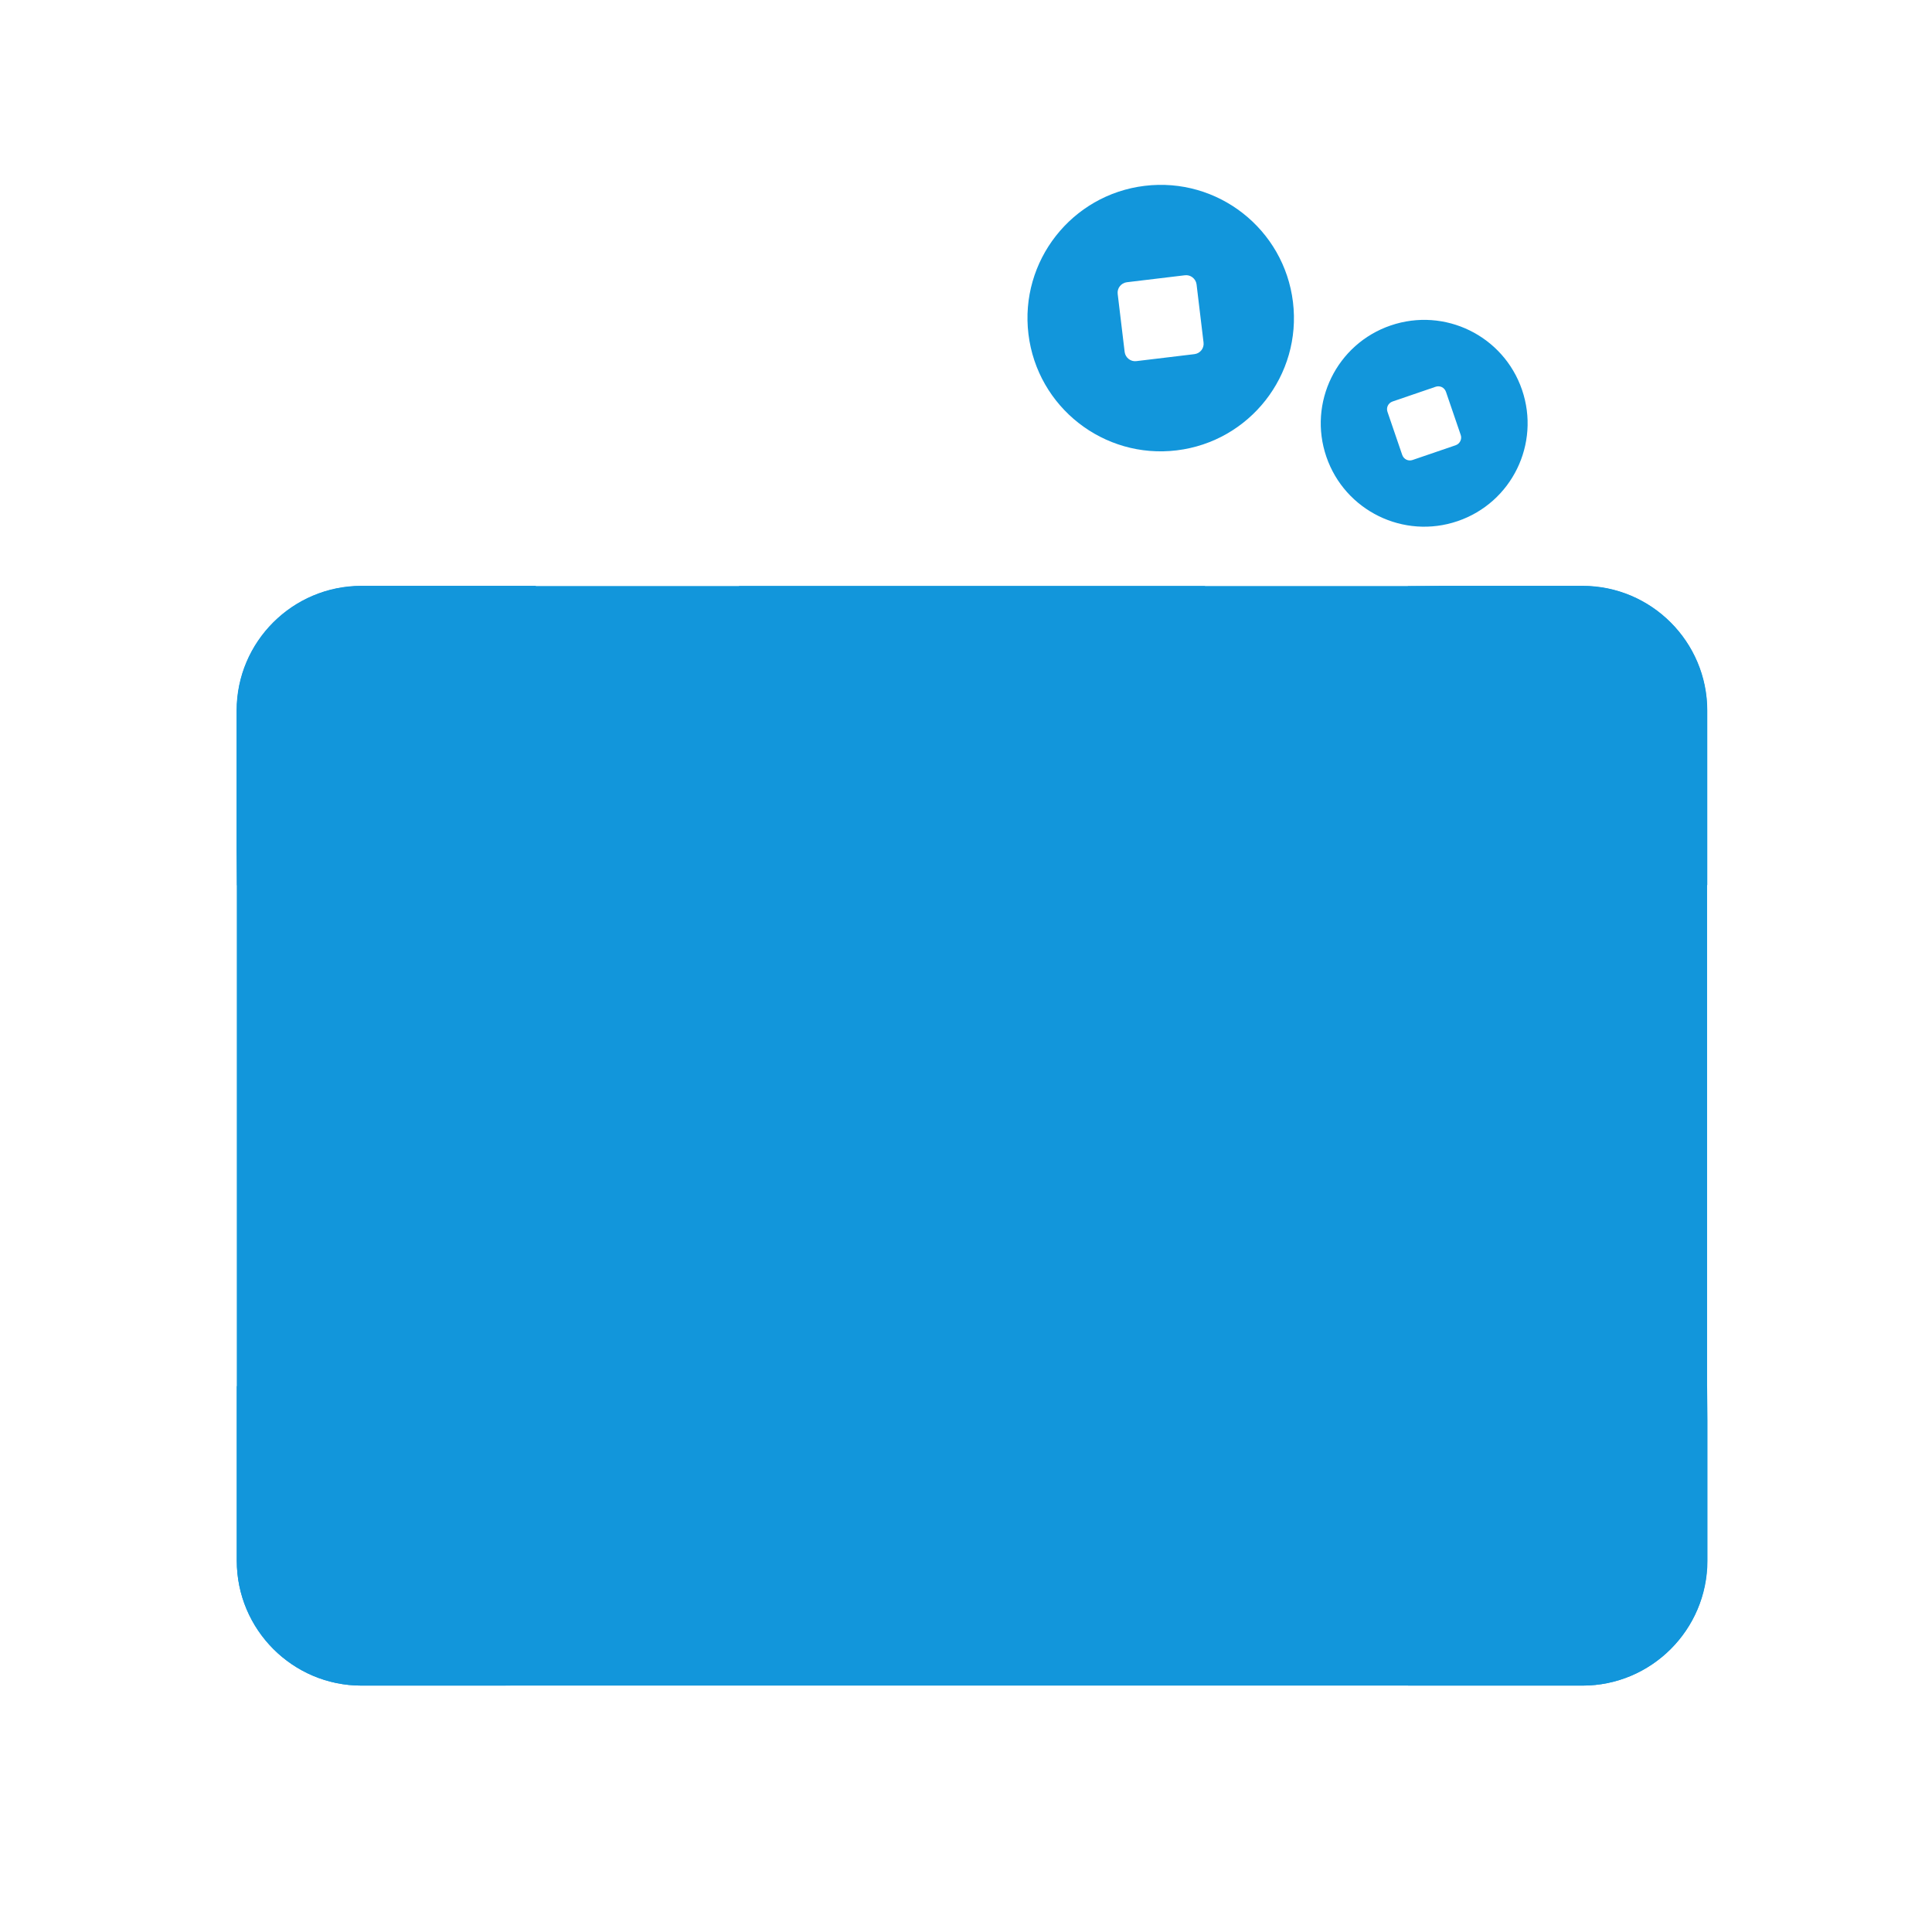
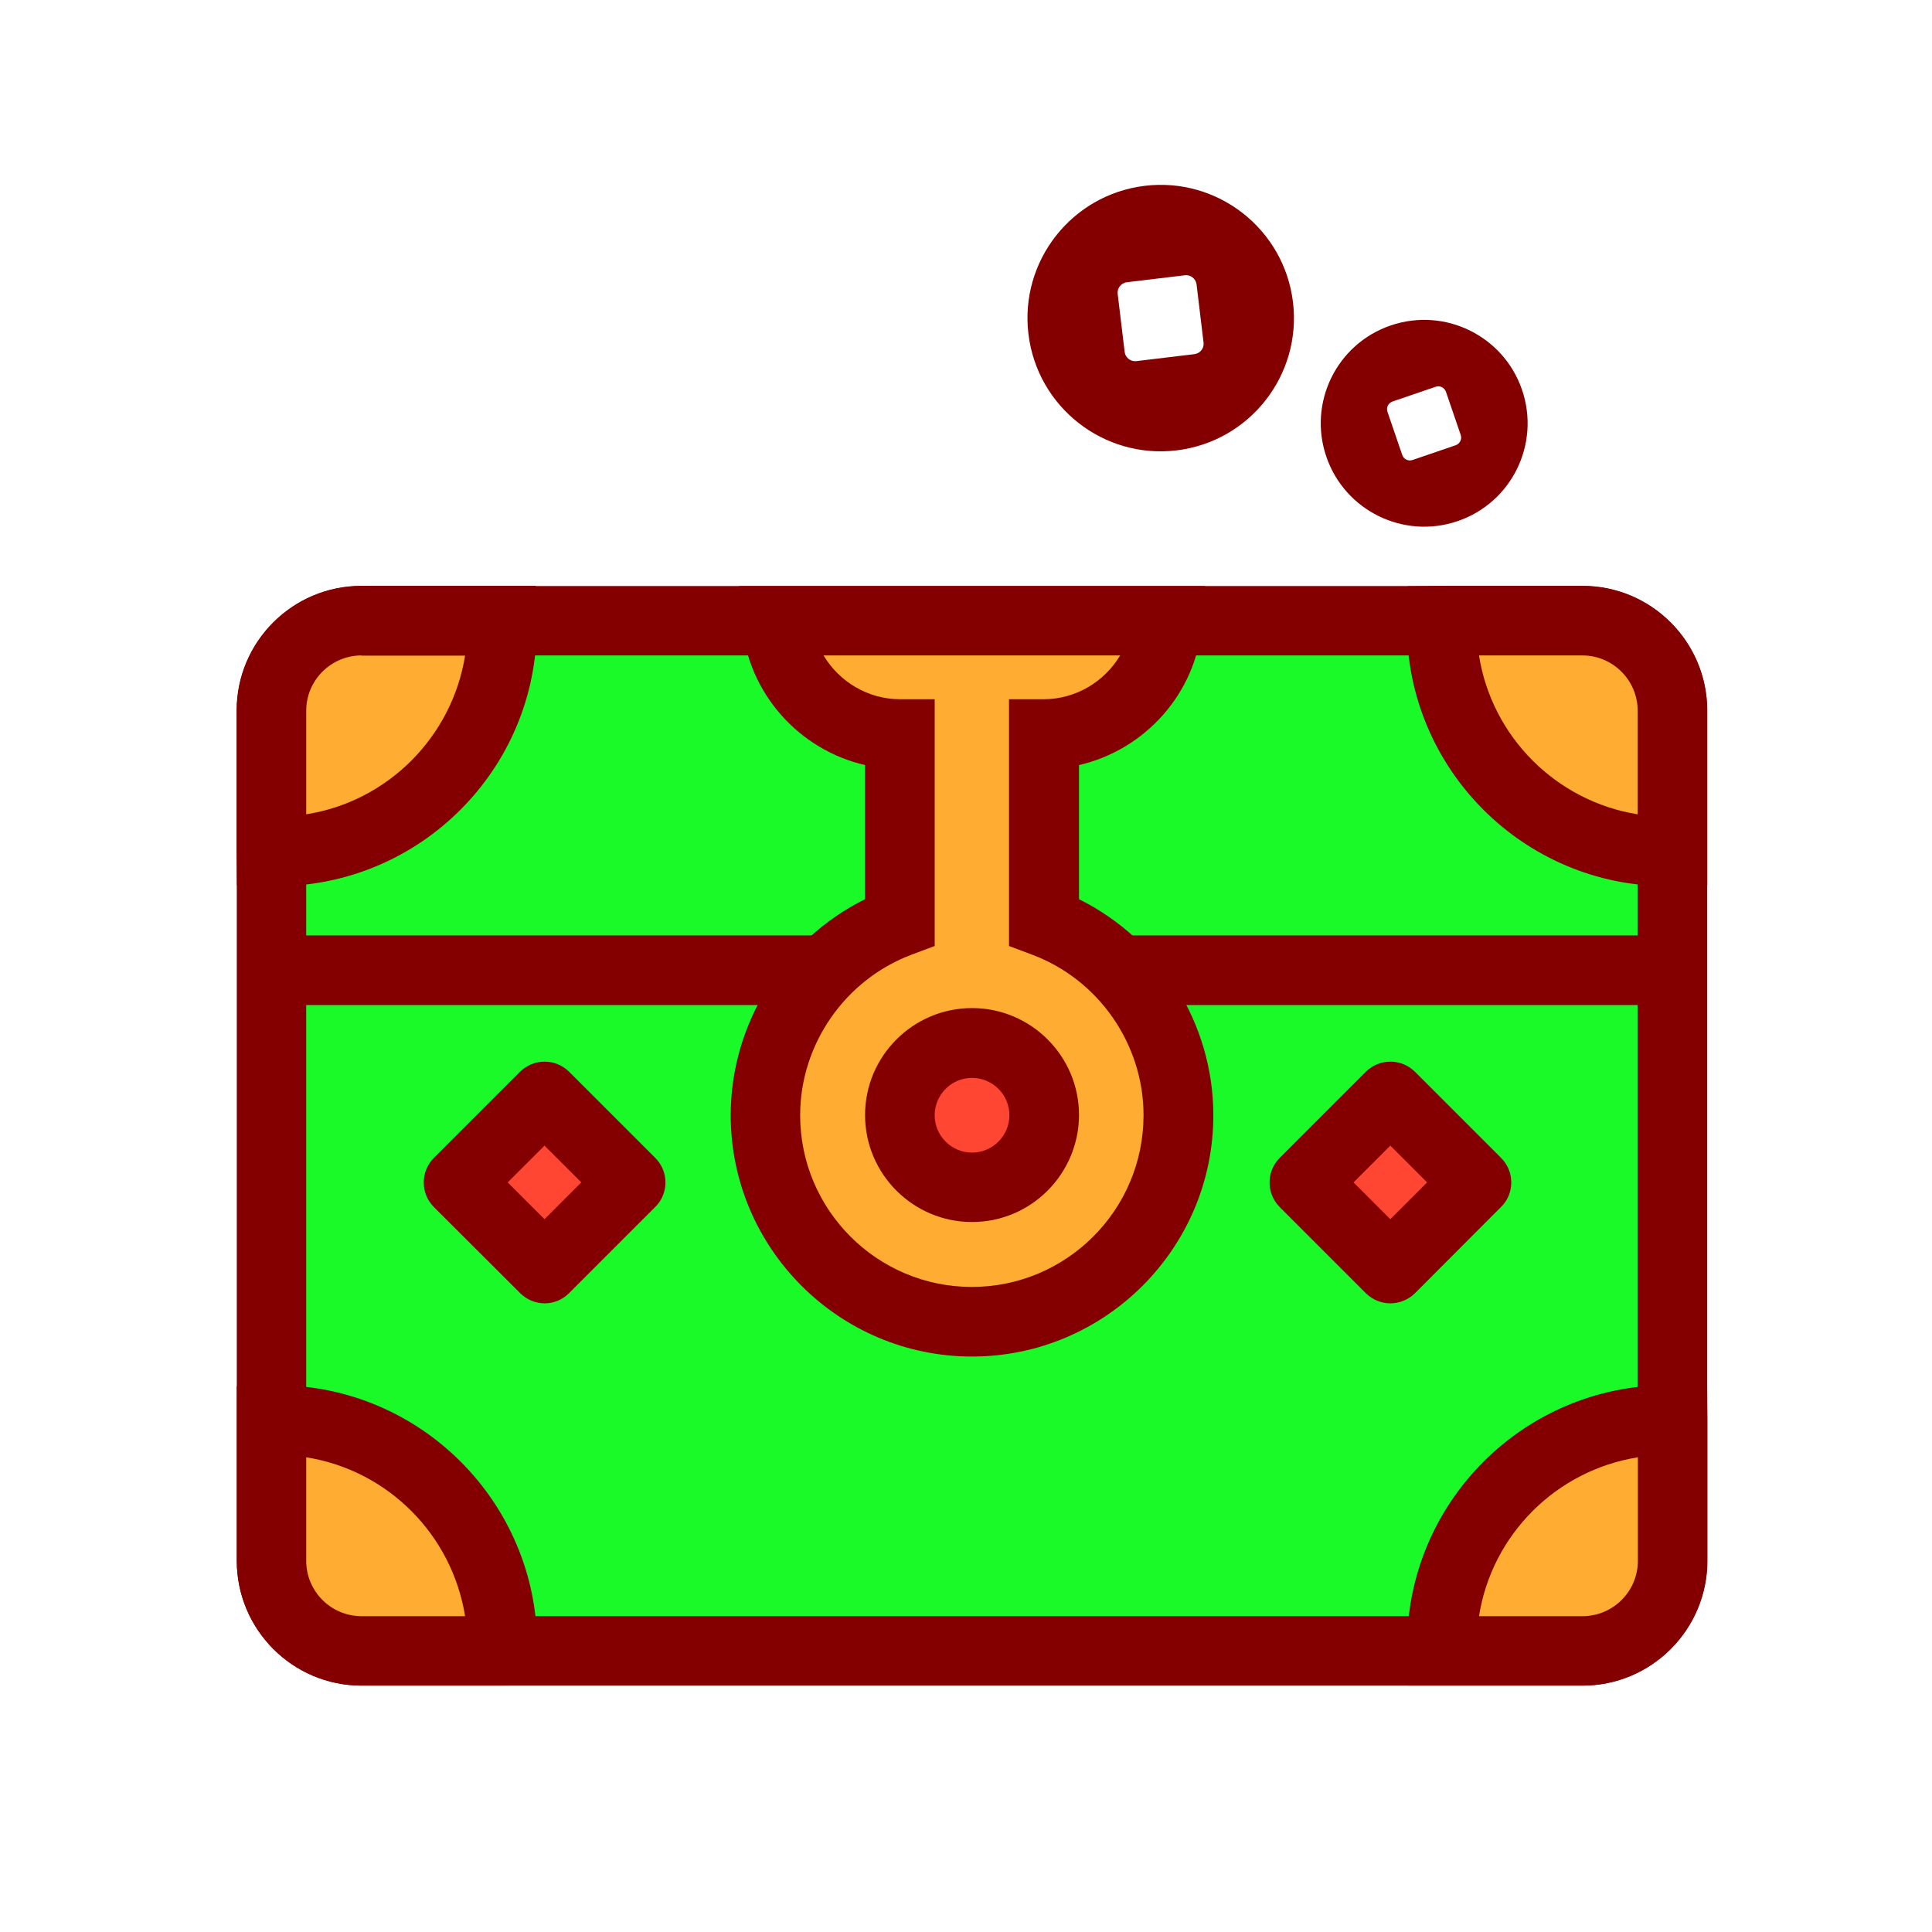
- <svg xmlns="http://www.w3.org/2000/svg" t="1695610370757" class="icon" viewBox="0 0 1024 1024" version="1.1" p-id="4778" width="64" height="64">
-   <path d="M838.8 875H191.6c-26.3 0-47.7-21.4-47.7-47.7V376.7c0-26.3 21.4-47.7 47.7-47.7h647.1c26.3 0 47.7 21.4 47.7 47.7v450.6c0.1 26.3-21.3 47.7-47.6 47.7z" fill="#1296db" p-id="4779" />
-   <path d="M838.8 893.4H191.6c-36.5 0-66.1-29.7-66.1-66.2V376.7c0-36.5 29.7-66.1 66.1-66.1h647.1c36.5 0 66.1 29.7 66.1 66.1v450.6c0.1 36.5-29.6 66.1-66 66.1z m-647.2-546c-16.1 0-29.3 13.1-29.3 29.3v450.6c0 16.1 13.1 29.3 29.3 29.3h647.1c16.1 0 29.3-13.1 29.3-29.3V376.7c0-16.1-13.1-29.3-29.3-29.3H191.6z" fill="#1296db" p-id="4780" />
-   <path d="M143.9 514.2h742.6" fill="#1296db" p-id="4781" />
-   <path d="M143.9 495.8h742.5v36.9H143.9z" fill="#1296db" p-id="4782" />
-   <path d="M553.4 488.6v-99.5c34.3 0 62.5-26.4 65.2-60.1H411.7c2.8 33.6 30.9 60.1 65.2 60.1v99.5c-41.6 15.5-71.2 55.5-71.2 102.5 0 60.5 49 109.5 109.5 109.5s109.5-49 109.5-109.5c-0.1-47-29.7-87-71.3-102.5z" fill="#1296db" p-id="4783" />
-   <path d="M515.2 719c-70.5 0-127.9-57.4-127.9-127.9 0-48.7 28.2-93.2 71.2-114.5v-71.1c-34.9-8-62.1-38-65.2-74.9l-1.6-20h247l-1.6 20c-3 36.9-30.3 66.9-65.2 74.9v71.1c43.1 21.4 71.2 65.9 71.2 114.5 0 70.5-57.4 127.9-127.9 127.9z m-78.7-371.6c8.3 13.9 23.5 23.2 40.5 23.2h18.4v130.8l-12 4.5c-35.4 13.2-59.3 47.5-59.3 85.2 0 50.2 40.8 91 91 91s91-40.8 91-91c0-37.7-23.8-72-59.3-85.2l-12-4.5V370.6h18.4c17 0 32.2-9.3 40.5-23.2H436.5z" fill="#1296db" p-id="4784" />
-   <path d="M515.2 591.1m-38.2 0a38.2 38.2 0 1 0 76.4 0 38.2 38.2 0 1 0-76.4 0Z" fill="#1296db" p-id="4785" />
-   <path d="M515.2 647.7c-31.2 0-56.7-25.4-56.7-56.7 0-31.2 25.4-56.7 56.7-56.7 31.2 0 56.7 25.4 56.7 56.7-0.1 31.3-25.5 56.7-56.7 56.7z m0-76.4c-10.9 0-19.8 8.9-19.8 19.8s8.9 19.8 19.8 19.8S535 602 535 591.1s-8.9-19.8-19.8-19.8z" fill="#1296db" p-id="4786" />
-   <path d="M143.9 376.7v74.5c0.8 0 1.7 0.1 2.5 0.1 66.1 0 119.8-53.6 119.8-119.8 0-0.9-0.1-1.7-0.1-2.5h-74.5c-26.3 0-47.7 21.4-47.7 47.7z" fill="#1296db" p-id="4787" />
-   <path d="M146.4 469.7c-0.9 0-1.8 0-2.7-0.1l-18.1-0.4-0.2-18.1v-74.5c0-36.5 29.7-66.1 66.1-66.1H284l0.4 18.1c0.1 1.1 0.1 2 0.1 2.9 0.1 76.2-61.9 138.2-138.1 138.2z m45.2-122.3c-16.1 0-29.3 13.1-29.3 29.3v54.9c43.2-6.8 77.3-41 84.2-84.1h-54.9z" fill="#1296db" p-id="4788" />
-   <path d="M886.5 376.7v74.5c-0.8 0-1.7 0.1-2.5 0.1-66.1 0-119.8-53.6-119.8-119.8 0-0.9 0.1-1.7 0.1-2.5h74.5c26.3 0 47.7 21.4 47.7 47.7z" fill="#1296db" p-id="4789" />
-   <path d="M883.9 469.7c-76.2 0-138.2-62-138.2-138.2 0-0.9 0-1.8 0.1-2.7l0.4-18.1 18.1-0.2h74.5c36.5 0 66.1 29.7 66.1 66.1v92.5l-18.1 0.4c-1.1 0.2-2 0.2-2.9 0.2z m-100-122.3c6.8 43.2 41 77.3 84.1 84.2v-54.9c0-16.1-13.1-29.3-29.3-29.3h-54.8z" fill="#1296db" p-id="4790" />
-   <path d="M143.9 827.3v-74.5c0.8 0 1.7-0.1 2.5-0.1 66.1 0 119.8 53.6 119.8 119.8 0 0.9-0.1 1.7-0.1 2.5h-74.5c-26.3 0-47.7-21.4-47.7-47.7z" fill="#1296db" p-id="4791" />
-   <path d="M266.1 893.4h-74.5c-36.5 0-66.1-29.7-66.1-66.2v-92.5l18.1-0.4c1.1-0.1 2-0.1 2.9-0.1 76.2 0 138.2 62 138.2 138.2 0 0.9 0 1.8-0.1 2.7l-0.4 18.1-18.1 0.2z m-103.8-121v54.9c0 16.1 13.1 29.3 29.3 29.3h54.9c-6.9-43.2-41-77.4-84.2-84.2z" fill="#1296db" p-id="4792" />
-   <path d="M886.5 827.3v-74.5c-0.8 0-1.7-0.1-2.5-0.1-66.1 0-119.8 53.6-119.8 119.8 0 0.9 0.1 1.7 0.1 2.5h74.5c26.3 0 47.7-21.4 47.7-47.7z" fill="#1296db" p-id="4793" />
-   <path d="M838.8 893.4h-92.5l-0.4-18.1c-0.1-1.1-0.1-2-0.1-2.9 0-76.2 62-138.2 138.2-138.2 0.9 0 1.8 0 2.7 0.1l18.1 0.4 0.2 18.1v74.5c-0.1 36.5-29.8 66.1-66.2 66.1z m-54.9-36.8h54.9c16.1 0 29.3-13.1 29.3-29.3v-54.9c-43.3 6.9-77.4 41-84.2 84.2z" fill="#1296db" p-id="4794" />
-   <path d="M736.936 581.14l45.607 45.608-45.607 45.608-45.608-45.608z" fill="#1296db" p-id="4795" />
-   <path d="M736.9 690.8c-4.7 0-9.4-1.8-13-5.4l-45.6-45.6c-7.2-7.2-7.2-18.9 0-26.1l45.6-45.6c7.2-7.2 18.9-7.2 26.1 0l45.6 45.6c3.5 3.5 5.4 8.1 5.4 13s-1.9 9.6-5.4 13L750 685.4c-3.6 3.6-8.4 5.4-13.1 5.4z m-19.5-64.1l19.5 19.5 19.5-19.5-19.5-19.5-19.5 19.5z" fill="#1296db" p-id="4796" />
-   <path d="M288.65 581.116l45.608 45.608-45.608 45.608-45.608-45.608z" fill="#1296db" p-id="4797" />
-   <path d="M288.7 690.8c-4.7 0-9.4-1.8-13-5.4L230 639.8c-7.2-7.2-7.2-18.9 0-26.1l45.6-45.6c7.2-7.2 18.9-7.2 26.1 0l45.6 45.6c3.5 3.5 5.4 8.1 5.4 13s-1.9 9.6-5.4 13l-45.6 45.6c-3.6 3.7-8.3 5.5-13 5.5z m-19.6-64.1l19.5 19.5 19.5-19.5-19.5-19.5-19.5 19.5z" fill="#1296db" p-id="4798" />
-   <path d="M737.1 172.5c-28.7 9.8-43.9 41-34.1 69.6s41 43.9 69.6 34.1c28.7-9.8 43.9-41 34.1-69.6-9.8-28.6-40.9-43.9-69.6-34.1z m34.4 63.5l-22.8 7.8c-2.3 0.8-4.7-0.4-5.5-2.7l-7.8-22.8c-0.8-2.3 0.4-4.7 2.7-5.5l22.8-7.8c2.3-0.8 4.7 0.4 5.5 2.7l7.8 22.8c0.8 2.2-0.4 4.7-2.7 5.5z" fill="#1296db" p-id="4799" />
-   <path d="M606.7 98.5c-38.7 4.7-66.3 39.9-61.6 78.6 4.7 38.7 39.9 66.3 78.6 61.6 38.7-4.7 66.3-39.9 61.6-78.6s-39.9-66.3-78.6-61.6z m26.4 89.2l-30.8 3.7c-3 0.4-5.8-1.8-6.2-4.8l-3.7-30.8c-0.4-3 1.8-5.8 4.8-6.2l30.8-3.7c3-0.4 5.8 1.8 6.2 4.8l3.7 30.8c0.4 3-1.7 5.8-4.8 6.2z" fill="#1296db" p-id="4800" />
+ <svg xmlns="http://www.w3.org/2000/svg" t="1695701699857" class="icon" viewBox="0 0 1024 1024" version="1.1" p-id="5543" width="200" height="200">
+   <path d="M838.8 875H191.6c-26.3 0-47.7-21.4-47.7-47.7V376.7c0-26.3 21.4-47.7 47.7-47.7h647.1c26.3 0 47.7 21.4 47.7 47.7v450.6c0.1 26.3-21.3 47.7-47.6 47.7z" fill="#1afa29" p-id="5544" data-spm-anchor-id="a313x.search_index.0.i7.69a23a81dyZsfR" class="selected" />
+   <path d="M838.8 893.4H191.6c-36.5 0-66.1-29.7-66.1-66.2V376.7c0-36.5 29.7-66.1 66.1-66.1h647.1c36.5 0 66.1 29.7 66.1 66.1v450.6c0.1 36.5-29.6 66.1-66 66.1z m-647.2-546c-16.1 0-29.3 13.1-29.3 29.3v450.6c0 16.1 13.1 29.3 29.3 29.3h647.1c16.1 0 29.3-13.1 29.3-29.3V376.7c0-16.1-13.1-29.3-29.3-29.3H191.6z" fill="#840000" p-id="5545" />
+   <path d="M143.9 514.2h742.6" fill="#FFAC33" p-id="5546" />
+   <path d="M143.9 495.8h742.5v36.9H143.9z" fill="#840000" p-id="5547" />
+   <path d="M553.4 488.6v-99.5c34.3 0 62.5-26.4 65.2-60.1H411.7c2.8 33.6 30.9 60.1 65.2 60.1v99.5c-41.6 15.5-71.2 55.5-71.2 102.5 0 60.5 49 109.5 109.5 109.5s109.5-49 109.5-109.5c-0.1-47-29.7-87-71.3-102.5z" fill="#FFAC33" p-id="5548" />
+   <path d="M515.2 719c-70.5 0-127.9-57.4-127.9-127.9 0-48.7 28.2-93.2 71.2-114.5v-71.1c-34.9-8-62.1-38-65.2-74.9l-1.6-20h247l-1.6 20c-3 36.9-30.3 66.9-65.2 74.9v71.1c43.1 21.4 71.2 65.9 71.2 114.5 0 70.5-57.4 127.9-127.9 127.9z m-78.7-371.6c8.3 13.9 23.5 23.2 40.5 23.2h18.4v130.8l-12 4.5c-35.4 13.2-59.3 47.5-59.3 85.2 0 50.2 40.8 91 91 91s91-40.8 91-91c0-37.7-23.8-72-59.3-85.2l-12-4.5V370.6h18.4c17 0 32.2-9.3 40.5-23.2H436.5z" fill="#840000" p-id="5549" />
+   <path d="M515.2 591.1m-38.2 0a38.2 38.2 0 1 0 76.4 0 38.2 38.2 0 1 0-76.4 0Z" fill="#FF4633" p-id="5550" />
+   <path d="M515.2 647.7c-31.2 0-56.7-25.4-56.7-56.7 0-31.2 25.4-56.7 56.7-56.7 31.2 0 56.7 25.4 56.7 56.7-0.1 31.3-25.5 56.7-56.7 56.7z m0-76.4c-10.9 0-19.8 8.9-19.8 19.8s8.9 19.8 19.8 19.8S535 602 535 591.1s-8.9-19.8-19.8-19.8z" fill="#840000" p-id="5551" />
+   <path d="M143.9 376.7v74.5c0.8 0 1.7 0.1 2.5 0.1 66.1 0 119.8-53.6 119.8-119.8 0-0.9-0.1-1.7-0.1-2.5h-74.5c-26.3 0-47.7 21.4-47.7 47.7z" fill="#FFAC33" p-id="5552" />
+   <path d="M146.4 469.7c-0.9 0-1.8 0-2.7-0.1l-18.1-0.4-0.2-18.1v-74.5c0-36.5 29.7-66.1 66.1-66.1H284l0.4 18.1c0.1 1.1 0.1 2 0.1 2.9 0.1 76.2-61.9 138.2-138.1 138.2z m45.2-122.3c-16.1 0-29.3 13.1-29.3 29.3v54.9c43.2-6.8 77.3-41 84.2-84.1h-54.9z" fill="#840000" p-id="5553" />
+   <path d="M886.5 376.7v74.5c-0.8 0-1.7 0.1-2.5 0.1-66.1 0-119.8-53.6-119.8-119.8 0-0.9 0.1-1.7 0.1-2.5h74.5c26.3 0 47.7 21.4 47.7 47.7z" fill="#FFAC33" p-id="5554" />
+   <path d="M883.9 469.7c-76.2 0-138.2-62-138.2-138.2 0-0.9 0-1.8 0.1-2.7l0.4-18.1 18.1-0.2h74.5c36.5 0 66.1 29.7 66.1 66.1v92.5l-18.1 0.4c-1.1 0.2-2 0.2-2.9 0.2z m-100-122.3c6.8 43.2 41 77.3 84.1 84.2v-54.9c0-16.1-13.1-29.3-29.3-29.3h-54.8z" fill="#840000" p-id="5555" />
+   <path d="M143.9 827.3v-74.5c0.8 0 1.7-0.1 2.5-0.1 66.1 0 119.8 53.6 119.8 119.8 0 0.9-0.1 1.7-0.1 2.5h-74.5c-26.3 0-47.7-21.4-47.7-47.7z" fill="#FFAC33" p-id="5556" />
+   <path d="M266.1 893.4h-74.5c-36.5 0-66.1-29.7-66.1-66.2v-92.5l18.1-0.4c1.1-0.1 2-0.1 2.9-0.1 76.2 0 138.2 62 138.2 138.2 0 0.9 0 1.8-0.1 2.7l-0.4 18.1-18.1 0.2z m-103.8-121v54.9c0 16.1 13.1 29.3 29.3 29.3h54.9c-6.9-43.2-41-77.4-84.2-84.2z" fill="#840000" p-id="5557" />
+   <path d="M886.5 827.3v-74.5c-0.8 0-1.7-0.1-2.5-0.1-66.1 0-119.8 53.6-119.8 119.8 0 0.9 0.1 1.7 0.1 2.5h74.5c26.3 0 47.7-21.4 47.7-47.7z" fill="#FFAC33" p-id="5558" />
+   <path d="M838.8 893.4h-92.5l-0.4-18.1c-0.1-1.1-0.1-2-0.1-2.9 0-76.2 62-138.2 138.2-138.2 0.9 0 1.8 0 2.7 0.1l18.1 0.4 0.2 18.1v74.5c-0.1 36.5-29.8 66.1-66.2 66.1z m-54.9-36.8h54.9c16.1 0 29.3-13.1 29.3-29.3v-54.9c-43.3 6.9-77.4 41-84.2 84.2z" fill="#840000" p-id="5559" />
+   <path d="M736.936 581.14l45.607 45.608-45.607 45.608-45.608-45.608z" fill="#FF4633" p-id="5560" />
+   <path d="M736.9 690.8c-4.7 0-9.4-1.8-13-5.4l-45.6-45.6c-7.2-7.2-7.2-18.9 0-26.1l45.6-45.6c7.2-7.2 18.9-7.2 26.1 0l45.6 45.6c3.5 3.5 5.4 8.1 5.4 13s-1.9 9.6-5.4 13L750 685.4c-3.6 3.6-8.4 5.4-13.1 5.4z m-19.5-64.1l19.5 19.5 19.5-19.5-19.5-19.5-19.5 19.5z" fill="#840000" p-id="5561" />
+   <path d="M288.65 581.116l45.608 45.608-45.608 45.608-45.608-45.608z" fill="#FF4633" p-id="5562" />
+   <path d="M288.7 690.8c-4.7 0-9.4-1.8-13-5.4L230 639.8c-7.2-7.2-7.2-18.9 0-26.1l45.6-45.6c7.2-7.2 18.9-7.2 26.1 0l45.6 45.6c3.5 3.5 5.4 8.1 5.4 13s-1.9 9.6-5.4 13l-45.6 45.6c-3.6 3.7-8.3 5.5-13 5.5z m-19.6-64.1l19.5 19.5 19.5-19.5-19.5-19.5-19.5 19.5z" fill="#840000" p-id="5563" />
+   <path d="M737.1 172.5c-28.7 9.8-43.9 41-34.1 69.6s41 43.9 69.6 34.1c28.7-9.8 43.9-41 34.1-69.6-9.8-28.6-40.9-43.9-69.6-34.1z m34.4 63.5l-22.8 7.8c-2.3 0.8-4.7-0.4-5.5-2.7l-7.8-22.8c-0.8-2.3 0.4-4.7 2.7-5.5l22.8-7.8c2.3-0.8 4.7 0.4 5.5 2.7l7.8 22.8c0.8 2.2-0.4 4.7-2.7 5.5z" fill="#840000" p-id="5564" />
+   <path d="M606.7 98.5c-38.7 4.7-66.3 39.9-61.6 78.6 4.7 38.7 39.9 66.3 78.6 61.6 38.7-4.7 66.3-39.9 61.6-78.6s-39.9-66.3-78.6-61.6z m26.4 89.2l-30.8 3.7c-3 0.4-5.8-1.8-6.2-4.8l-3.7-30.8c-0.4-3 1.8-5.8 4.8-6.2l30.8-3.7c3-0.4 5.8 1.8 6.2 4.8l3.7 30.8c0.4 3-1.7 5.8-4.8 6.2z" fill="#840000" p-id="5565" />
</svg>
